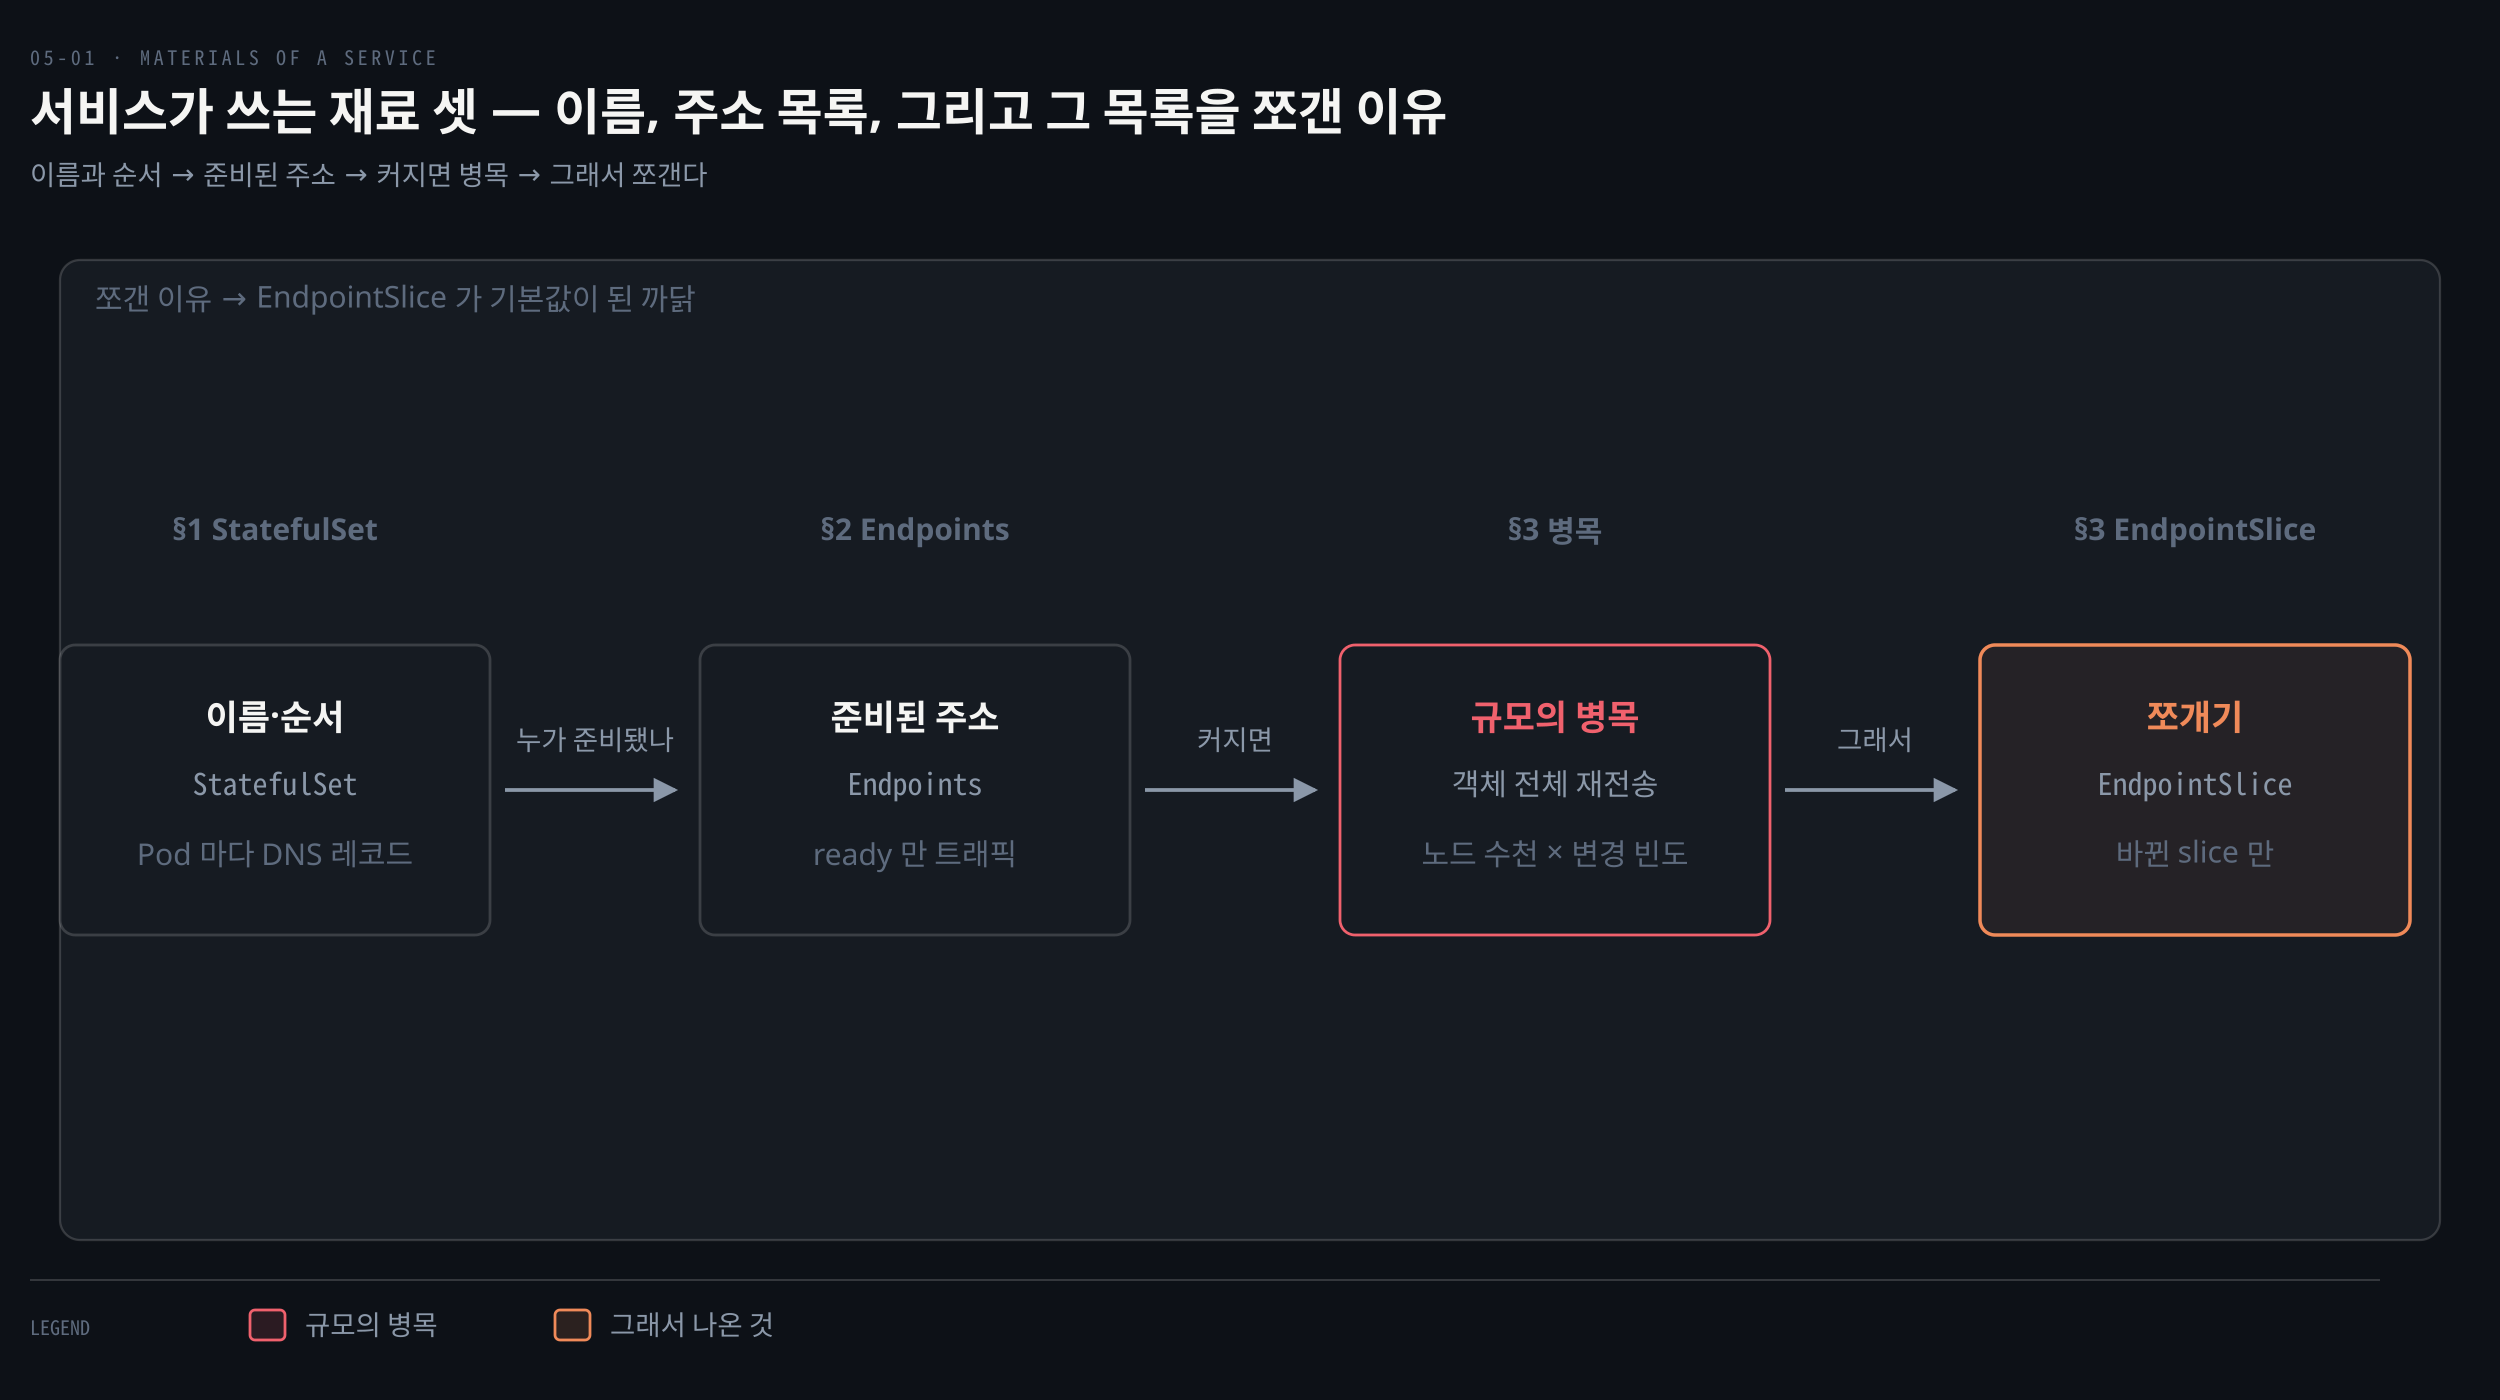
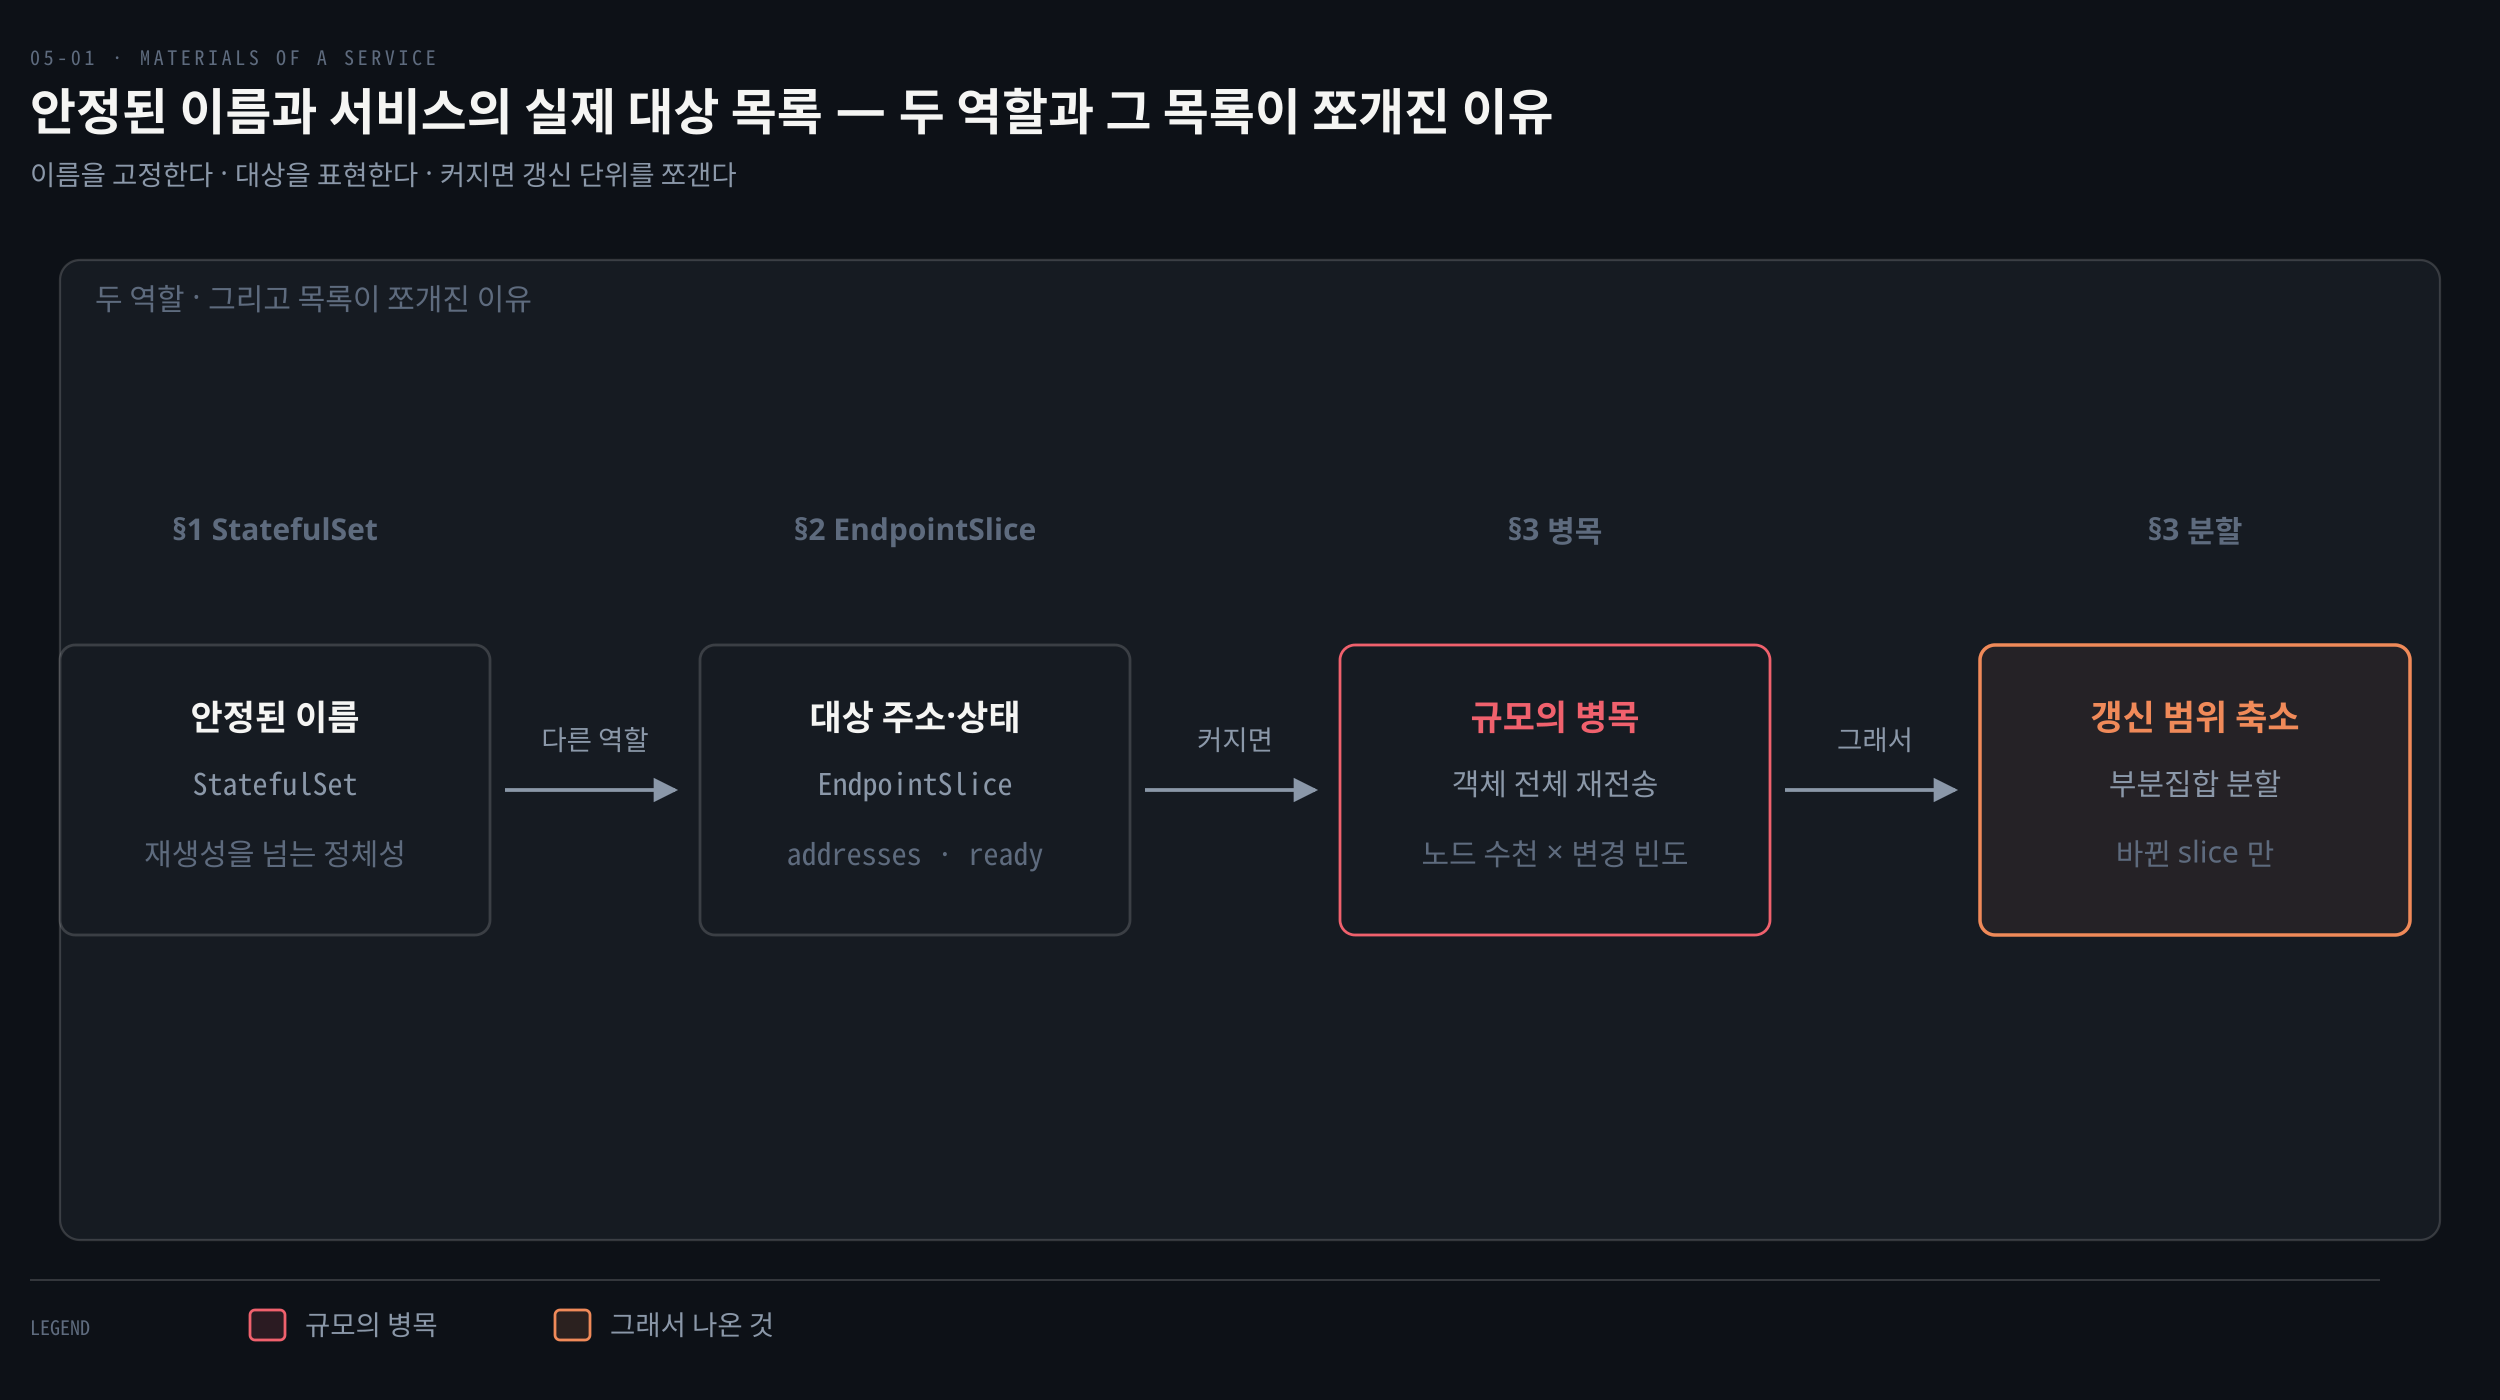
<svg xmlns="http://www.w3.org/2000/svg" viewBox="0 0 1000 560" width="100%" role="img" aria-labelledby="dt dd">
  <defs>
    <marker id="ar" viewBox="0 0 8 8" refX="7" refY="4" markerWidth="6.5" markerHeight="6.5" orient="auto">
      <path d="M0 0 L8 4 L0 8 z" fill="#8B98A9" />
    </marker>
    <marker id="ok" viewBox="0 0 8 8" refX="7" refY="4" markerWidth="6.5" markerHeight="6.5" orient="auto">
      <path d="M0 0 L8 4 L0 8 z" fill="#3FB98C" />
    </marker>
    <marker id="warn" viewBox="0 0 8 8" refX="7" refY="4" markerWidth="6.5" markerHeight="6.5" orient="auto">
      <path d="M0 0 L8 4 L0 8 z" fill="#E3B341" />
    </marker>
    <marker id="bad" viewBox="0 0 8 8" refX="7" refY="4" markerWidth="6.5" markerHeight="6.5" orient="auto">
      <path d="M0 0 L8 4 L0 8 z" fill="#F0616D" />
    </marker>
    <marker id="info" viewBox="0 0 8 8" refX="7" refY="4" markerWidth="6.5" markerHeight="6.5" orient="auto">
      <path d="M0 0 L8 4 L0 8 z" fill="#6A95D8" />
    </marker>
    <marker id="acc" viewBox="0 0 8 8" refX="7" refY="4" markerWidth="6.5" markerHeight="6.5" orient="auto">
      <path d="M0 0 L8 4 L0 8 z" fill="#F08A59" />
    </marker>
    <marker id="soft" viewBox="0 0 8 8" refX="7" refY="4" markerWidth="6.5" markerHeight="6.5" orient="auto">
      <path d="M0 0 L8 4 L0 8 z" fill="#5E6B7E" />
    </marker>
  </defs>
  <rect width="1000" height="560" fill="#0D1117" />
  <text x="12" y="26" font-family="'Geist Mono','Noto Sans Mono CJK KR',monospace" font-size="8" letter-spacing="0.18em" fill="#5E6B7E">05-01 · MATERIALS OF A SERVICE</text>
-   <text x="12" y="52" font-family="'Geist','Apple SD Gothic Neo','Noto Sans KR','Malgun Gothic',sans-serif" font-size="20" font-weight="600" fill="#F5F5F3">서비스가 쓰는 재료 셋 — 이름, 주소 목록, 그리고 그 목록을 쪼갠 이유</text>
-   <text x="12" y="74" font-family="'Geist','Apple SD Gothic Neo','Noto Sans KR','Malgun Gothic',sans-serif" font-size="11" fill="#8B98A9">이름과 순서 → 준비된 주소 → 커지면 병목 → 그래서 쪼갠다</text>
+   <text x="12" y="52" font-family="'Geist','Apple SD Gothic Neo','Noto Sans KR','Malgun Gothic',sans-serif" font-size="20" font-weight="600" fill="#F5F5F3">안정된 이름과 서비스의 실제 대상 목록 — 두 역할과 그 목록이 쪼개진 이유</text>
+   <text x="12" y="74" font-family="'Geist','Apple SD Gothic Neo','Noto Sans KR','Malgun Gothic',sans-serif" font-size="11" fill="#8B98A9">이름을 고정한다 · 대상을 표현한다 · 커지면 갱신 단위를 쪼갠다</text>
  <rect x="24" y="104" width="952" height="392" rx="8" fill="#161B22" stroke="rgba(191,192,192,0.22)" stroke-width="0.9" />
-   <text x="38" y="124" text-anchor="start" font-family="'Geist','Apple SD Gothic Neo','Noto Sans KR','Malgun Gothic',sans-serif" font-size="12" font-weight="400" fill="#5E6B7E">쪼갠 이유 → EndpointSlice 가 기본값이 된 까닭</text>
+   <text x="38" y="124" text-anchor="start" font-family="'Geist','Apple SD Gothic Neo','Noto Sans KR','Malgun Gothic',sans-serif" font-size="12" font-weight="400" fill="#5E6B7E">두 역할 · 그리고 목록이 쪼개진 이유</text>
  <text x="110" y="216" text-anchor="middle" font-family="'Geist','Apple SD Gothic Neo','Noto Sans KR','Malgun Gothic',sans-serif" font-size="12" font-weight="600" fill="#5E6B7E">§1 StatefulSet</text>
-   <text x="366" y="216" text-anchor="middle" font-family="'Geist','Apple SD Gothic Neo','Noto Sans KR','Malgun Gothic',sans-serif" font-size="12" font-weight="600" fill="#5E6B7E">§2 Endpoints</text>
+   <text x="366" y="216" text-anchor="middle" font-family="'Geist','Apple SD Gothic Neo','Noto Sans KR','Malgun Gothic',sans-serif" font-size="12" font-weight="600" fill="#5E6B7E">§2 EndpointSlice</text>
  <text x="622" y="216" text-anchor="middle" font-family="'Geist','Apple SD Gothic Neo','Noto Sans KR','Malgun Gothic',sans-serif" font-size="12" font-weight="600" fill="#5E6B7E">§3 병목</text>
-   <text x="878" y="216" text-anchor="middle" font-family="'Geist','Apple SD Gothic Neo','Noto Sans KR','Malgun Gothic',sans-serif" font-size="12" font-weight="600" fill="#5E6B7E">§3 EndpointSlice</text>
+   <text x="878" y="216" text-anchor="middle" font-family="'Geist','Apple SD Gothic Neo','Noto Sans KR','Malgun Gothic',sans-serif" font-size="12" font-weight="600" fill="#5E6B7E">§3 분할</text>
  <rect x="24" y="258" width="172" height="116" rx="6" fill="#161B22" stroke="rgba(191,192,192,0.22)" stroke-width="1.1" />
-   <text x="110" y="292" text-anchor="middle" font-family="'Geist','Apple SD Gothic Neo','Noto Sans KR','Malgun Gothic',sans-serif" font-size="14" font-weight="600" fill="#F5F5F3">이름·순서</text>
+   <text x="110" y="292" text-anchor="middle" font-family="'Geist','Apple SD Gothic Neo','Noto Sans KR','Malgun Gothic',sans-serif" font-size="14" font-weight="600" fill="#F5F5F3">안정된 이름</text>
  <text x="110" y="318" text-anchor="middle" font-family="'Geist Mono','Noto Sans Mono CJK KR',monospace" font-size="12" font-weight="400" fill="#8B98A9">StatefulSet</text>
-   <text x="110" y="346" text-anchor="middle" font-family="'Geist','Apple SD Gothic Neo','Noto Sans KR','Malgun Gothic',sans-serif" font-size="12" font-weight="400" fill="#5E6B7E">Pod 마다 DNS 레코드</text>
+   <text x="110" y="346" text-anchor="middle" font-family="'Geist','Apple SD Gothic Neo','Noto Sans KR','Malgun Gothic',sans-serif" font-size="12" font-weight="400" fill="#5E6B7E">재생성을 넘는 정체성</text>
  <rect x="280" y="258" width="172" height="116" rx="6" fill="#161B22" stroke="rgba(191,192,192,0.22)" stroke-width="1.1" />
-   <text x="366" y="292" text-anchor="middle" font-family="'Geist','Apple SD Gothic Neo','Noto Sans KR','Malgun Gothic',sans-serif" font-size="14" font-weight="600" fill="#F5F5F3">준비된 주소</text>
-   <text x="366" y="318" text-anchor="middle" font-family="'Geist Mono','Noto Sans Mono CJK KR',monospace" font-size="12" font-weight="400" fill="#8B98A9">Endpoints</text>
-   <text x="366" y="346" text-anchor="middle" font-family="'Geist','Apple SD Gothic Neo','Noto Sans KR','Malgun Gothic',sans-serif" font-size="12" font-weight="400" fill="#5E6B7E">ready 만 트래픽</text>
+   <text x="366" y="292" text-anchor="middle" font-family="'Geist','Apple SD Gothic Neo','Noto Sans KR','Malgun Gothic',sans-serif" font-size="14" font-weight="600" fill="#F5F5F3">대상 주소·상태</text>
+   <text x="366" y="318" text-anchor="middle" font-family="'Geist Mono','Noto Sans Mono CJK KR',monospace" font-size="12" font-weight="400" fill="#8B98A9">EndpointSlice</text>
+   <text x="366" y="346" text-anchor="middle" font-family="'Geist Mono','Noto Sans Mono CJK KR',monospace" font-size="12" font-weight="400" fill="#5E6B7E">addresses · ready</text>
  <rect x="536" y="258" width="172" height="116" rx="6" fill="#161B22" stroke="#F0616D" stroke-width="1.1" />
  <text x="622" y="292" text-anchor="middle" font-family="'Geist','Apple SD Gothic Neo','Noto Sans KR','Malgun Gothic',sans-serif" font-size="14" font-weight="600" fill="#F0616D">규모의 병목</text>
  <text x="622" y="318" text-anchor="middle" font-family="'Geist','Apple SD Gothic Neo','Noto Sans KR','Malgun Gothic',sans-serif" font-size="12" font-weight="400" fill="#8B98A9">객체 전체 재전송</text>
  <text x="622" y="346" text-anchor="middle" font-family="'Geist','Apple SD Gothic Neo','Noto Sans KR','Malgun Gothic',sans-serif" font-size="12" font-weight="400" fill="#5E6B7E">노드 수천 × 변경 빈도</text>
  <rect x="792" y="258" width="172" height="116" rx="6" fill="#F08A5912" stroke="#F08A59" stroke-width="1.4" />
-   <text x="878" y="292" text-anchor="middle" font-family="'Geist','Apple SD Gothic Neo','Noto Sans KR','Malgun Gothic',sans-serif" font-size="14" font-weight="600" fill="#F08A59">쪼개기</text>
-   <text x="878" y="318" text-anchor="middle" font-family="'Geist Mono','Noto Sans Mono CJK KR',monospace" font-size="12" font-weight="400" fill="#8B98A9">EndpointSlice</text>
+   <text x="878" y="292" text-anchor="middle" font-family="'Geist','Apple SD Gothic Neo','Noto Sans KR','Malgun Gothic',sans-serif" font-size="14" font-weight="600" fill="#F08A59">갱신 범위 축소</text>
+   <text x="878" y="318" text-anchor="middle" font-family="'Geist','Apple SD Gothic Neo','Noto Sans KR','Malgun Gothic',sans-serif" font-size="12" font-weight="400" fill="#8B98A9">부분집합 분할</text>
  <text x="878" y="346" text-anchor="middle" font-family="'Geist','Apple SD Gothic Neo','Noto Sans KR','Malgun Gothic',sans-serif" font-size="12" font-weight="400" fill="#5E6B7E">바뀐 slice 만</text>
  <path d="M 202 316 L 270 316" fill="none" stroke="#8B98A9" stroke-width="1.5" marker-end="url(#ar)" />
-   <text x="238" y="300" text-anchor="middle" font-family="'Geist','Apple SD Gothic Neo','Noto Sans KR','Malgun Gothic',sans-serif" font-size="11" font-weight="400" fill="#8B98A9">누가 준비됐나</text>
+   <text x="238" y="300" text-anchor="middle" font-family="'Geist','Apple SD Gothic Neo','Noto Sans KR','Malgun Gothic',sans-serif" font-size="11" font-weight="400" fill="#8B98A9">다른 역할</text>
  <path d="M 458 316 L 526 316" fill="none" stroke="#8B98A9" stroke-width="1.5" marker-end="url(#ar)" />
  <text x="494" y="300" text-anchor="middle" font-family="'Geist','Apple SD Gothic Neo','Noto Sans KR','Malgun Gothic',sans-serif" font-size="11" font-weight="400" fill="#8B98A9">커지면</text>
  <path d="M 714 316 L 782 316" fill="none" stroke="#8B98A9" stroke-width="1.5" marker-end="url(#ar)" />
  <text x="750" y="300" text-anchor="middle" font-family="'Geist','Apple SD Gothic Neo','Noto Sans KR','Malgun Gothic',sans-serif" font-size="11" font-weight="400" fill="#8B98A9">그래서</text>
  <line x1="12" y1="512" x2="952" y2="512" stroke="rgba(191,192,192,0.22)" stroke-width="0.8" />
  <text x="12" y="534" text-anchor="start" font-family="'Geist Mono','Noto Sans Mono CJK KR',monospace" font-size="8" font-weight="400" fill="#5E6B7E">LEGEND</text>
  <rect x="100" y="524" width="14" height="12" rx="2" fill="#F0616D22" stroke="#F0616D" stroke-width="1.1" />
  <text x="122" y="534" text-anchor="start" font-family="'Geist','Apple SD Gothic Neo','Noto Sans KR','Malgun Gothic',sans-serif" font-size="11" font-weight="400" fill="#8B98A9">규모의 병목</text>
  <rect x="222" y="524" width="14" height="12" rx="2" fill="#F08A5922" stroke="#F08A59" stroke-width="1.1" />
  <text x="244" y="534" text-anchor="start" font-family="'Geist','Apple SD Gothic Neo','Noto Sans KR','Malgun Gothic',sans-serif" font-size="11" font-weight="400" fill="#8B98A9">그래서 나온 것</text>
</svg>
